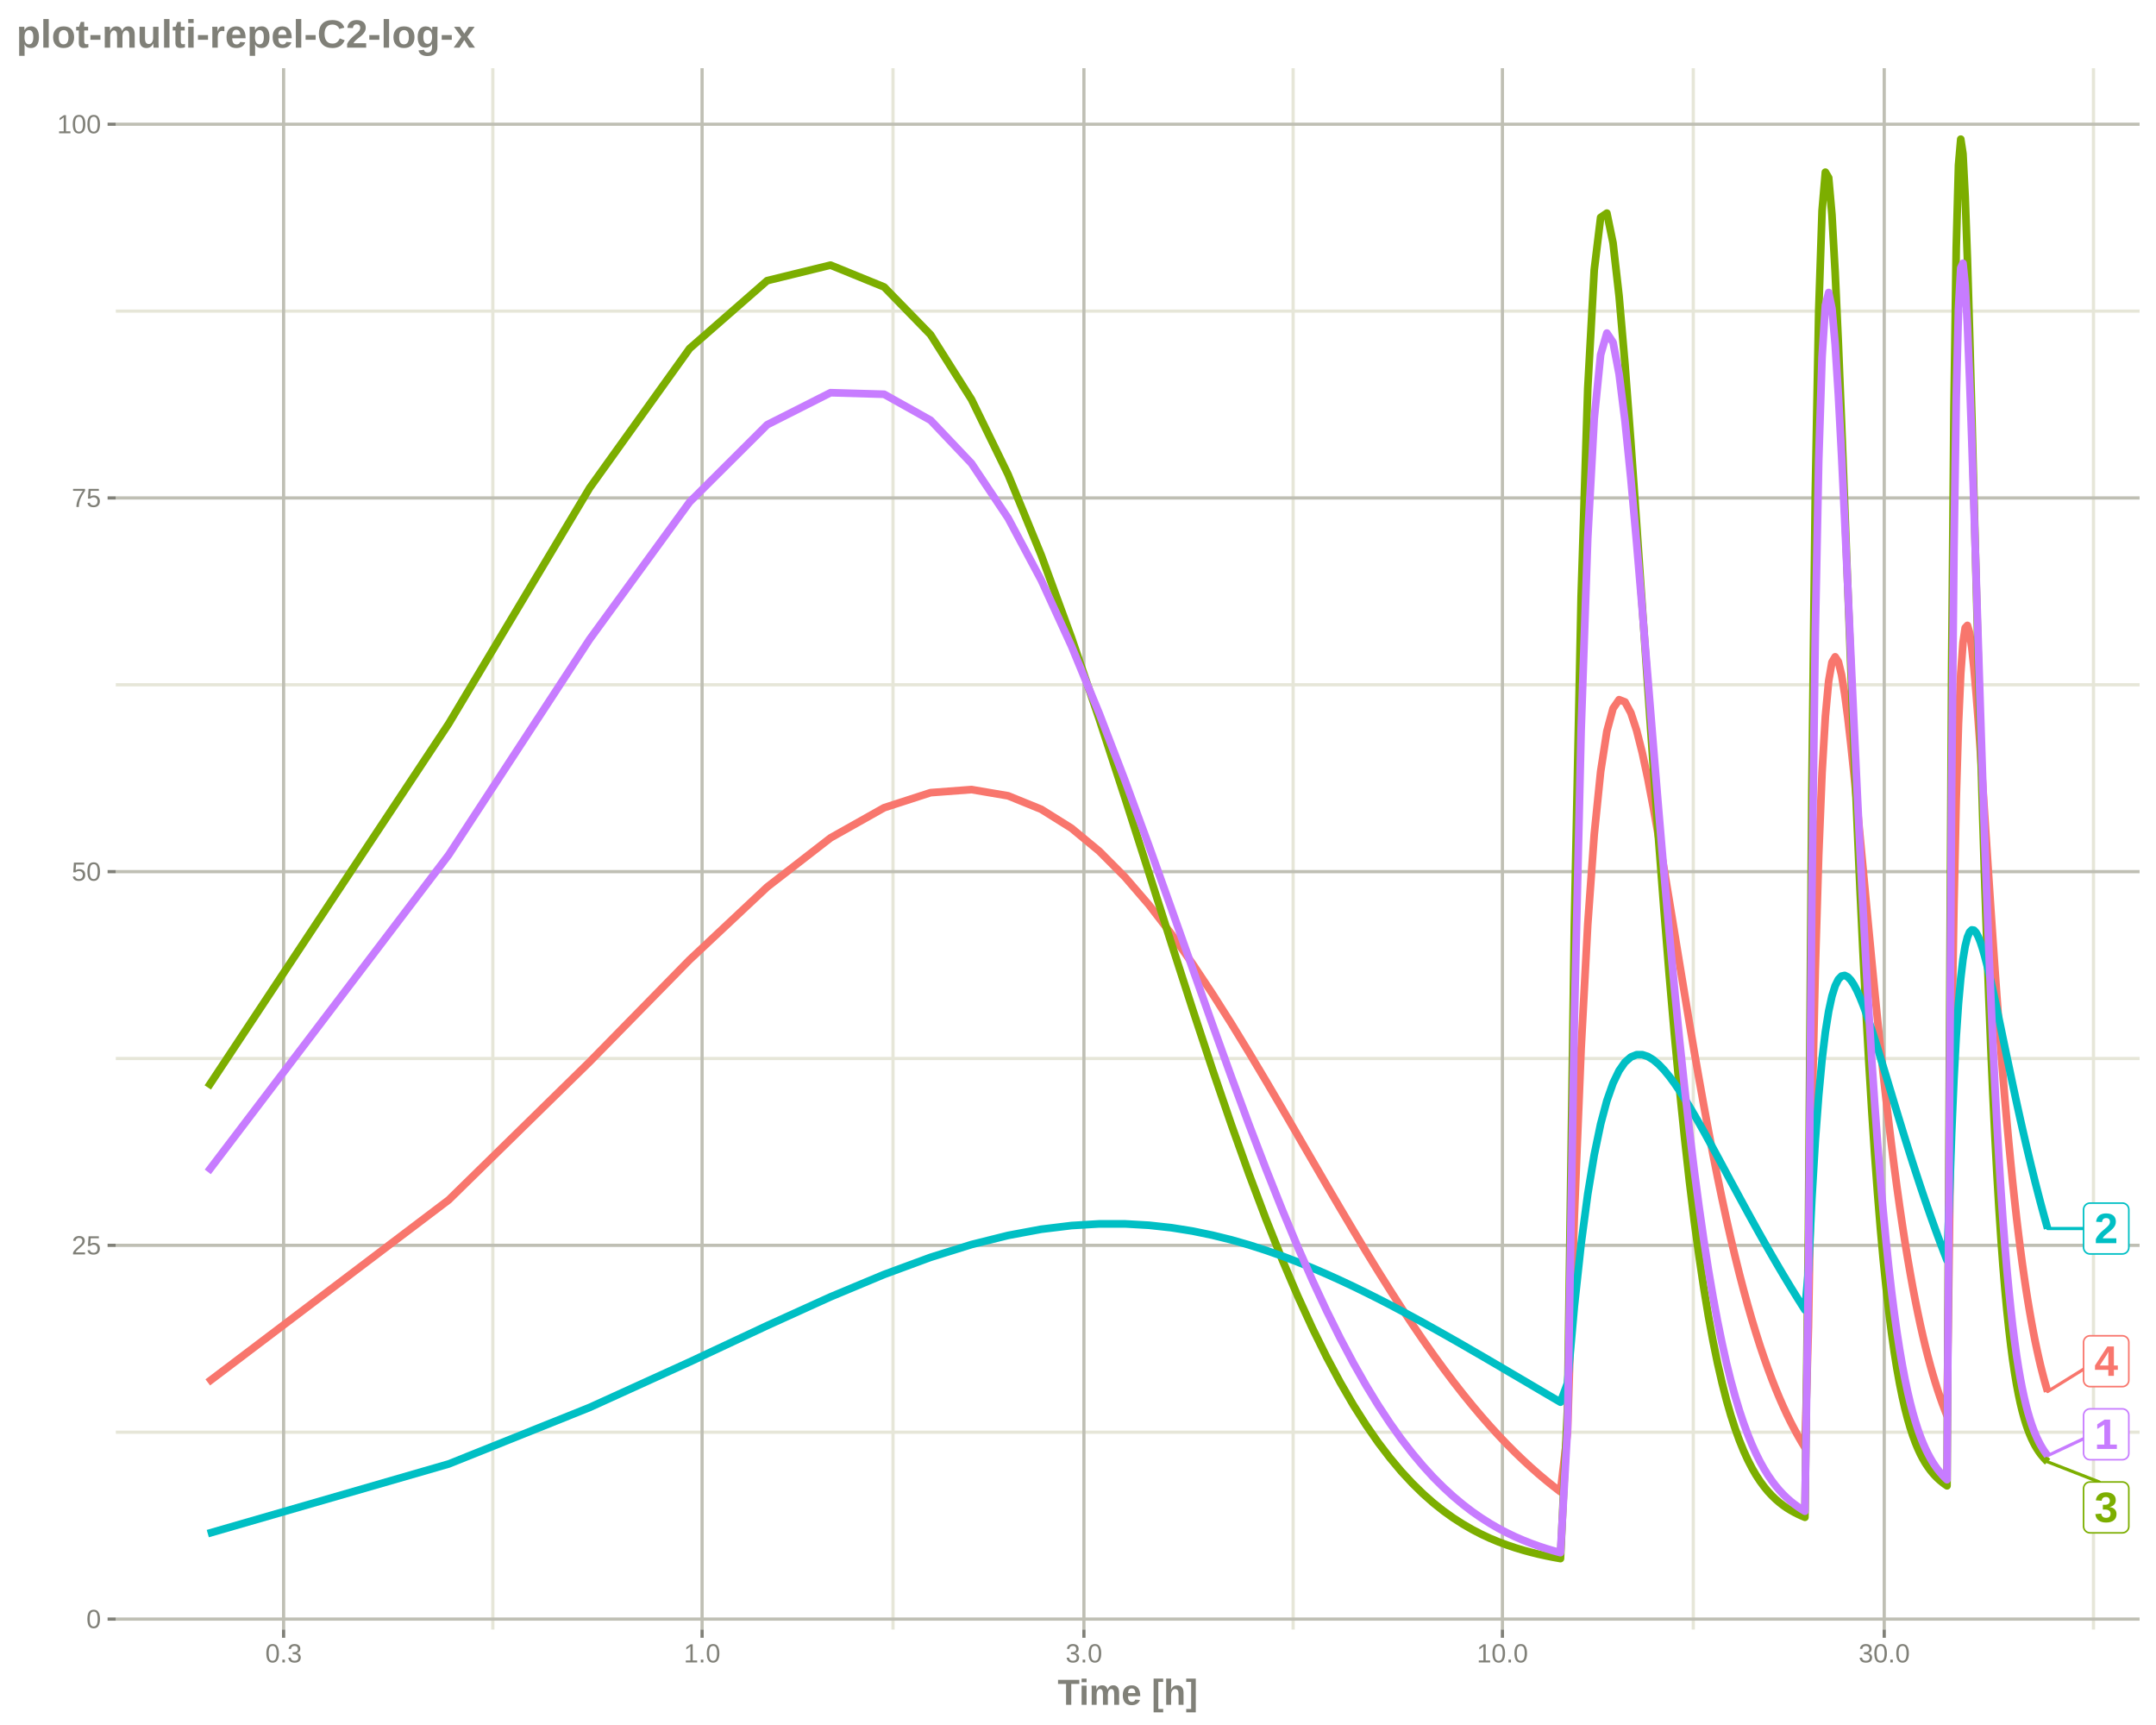
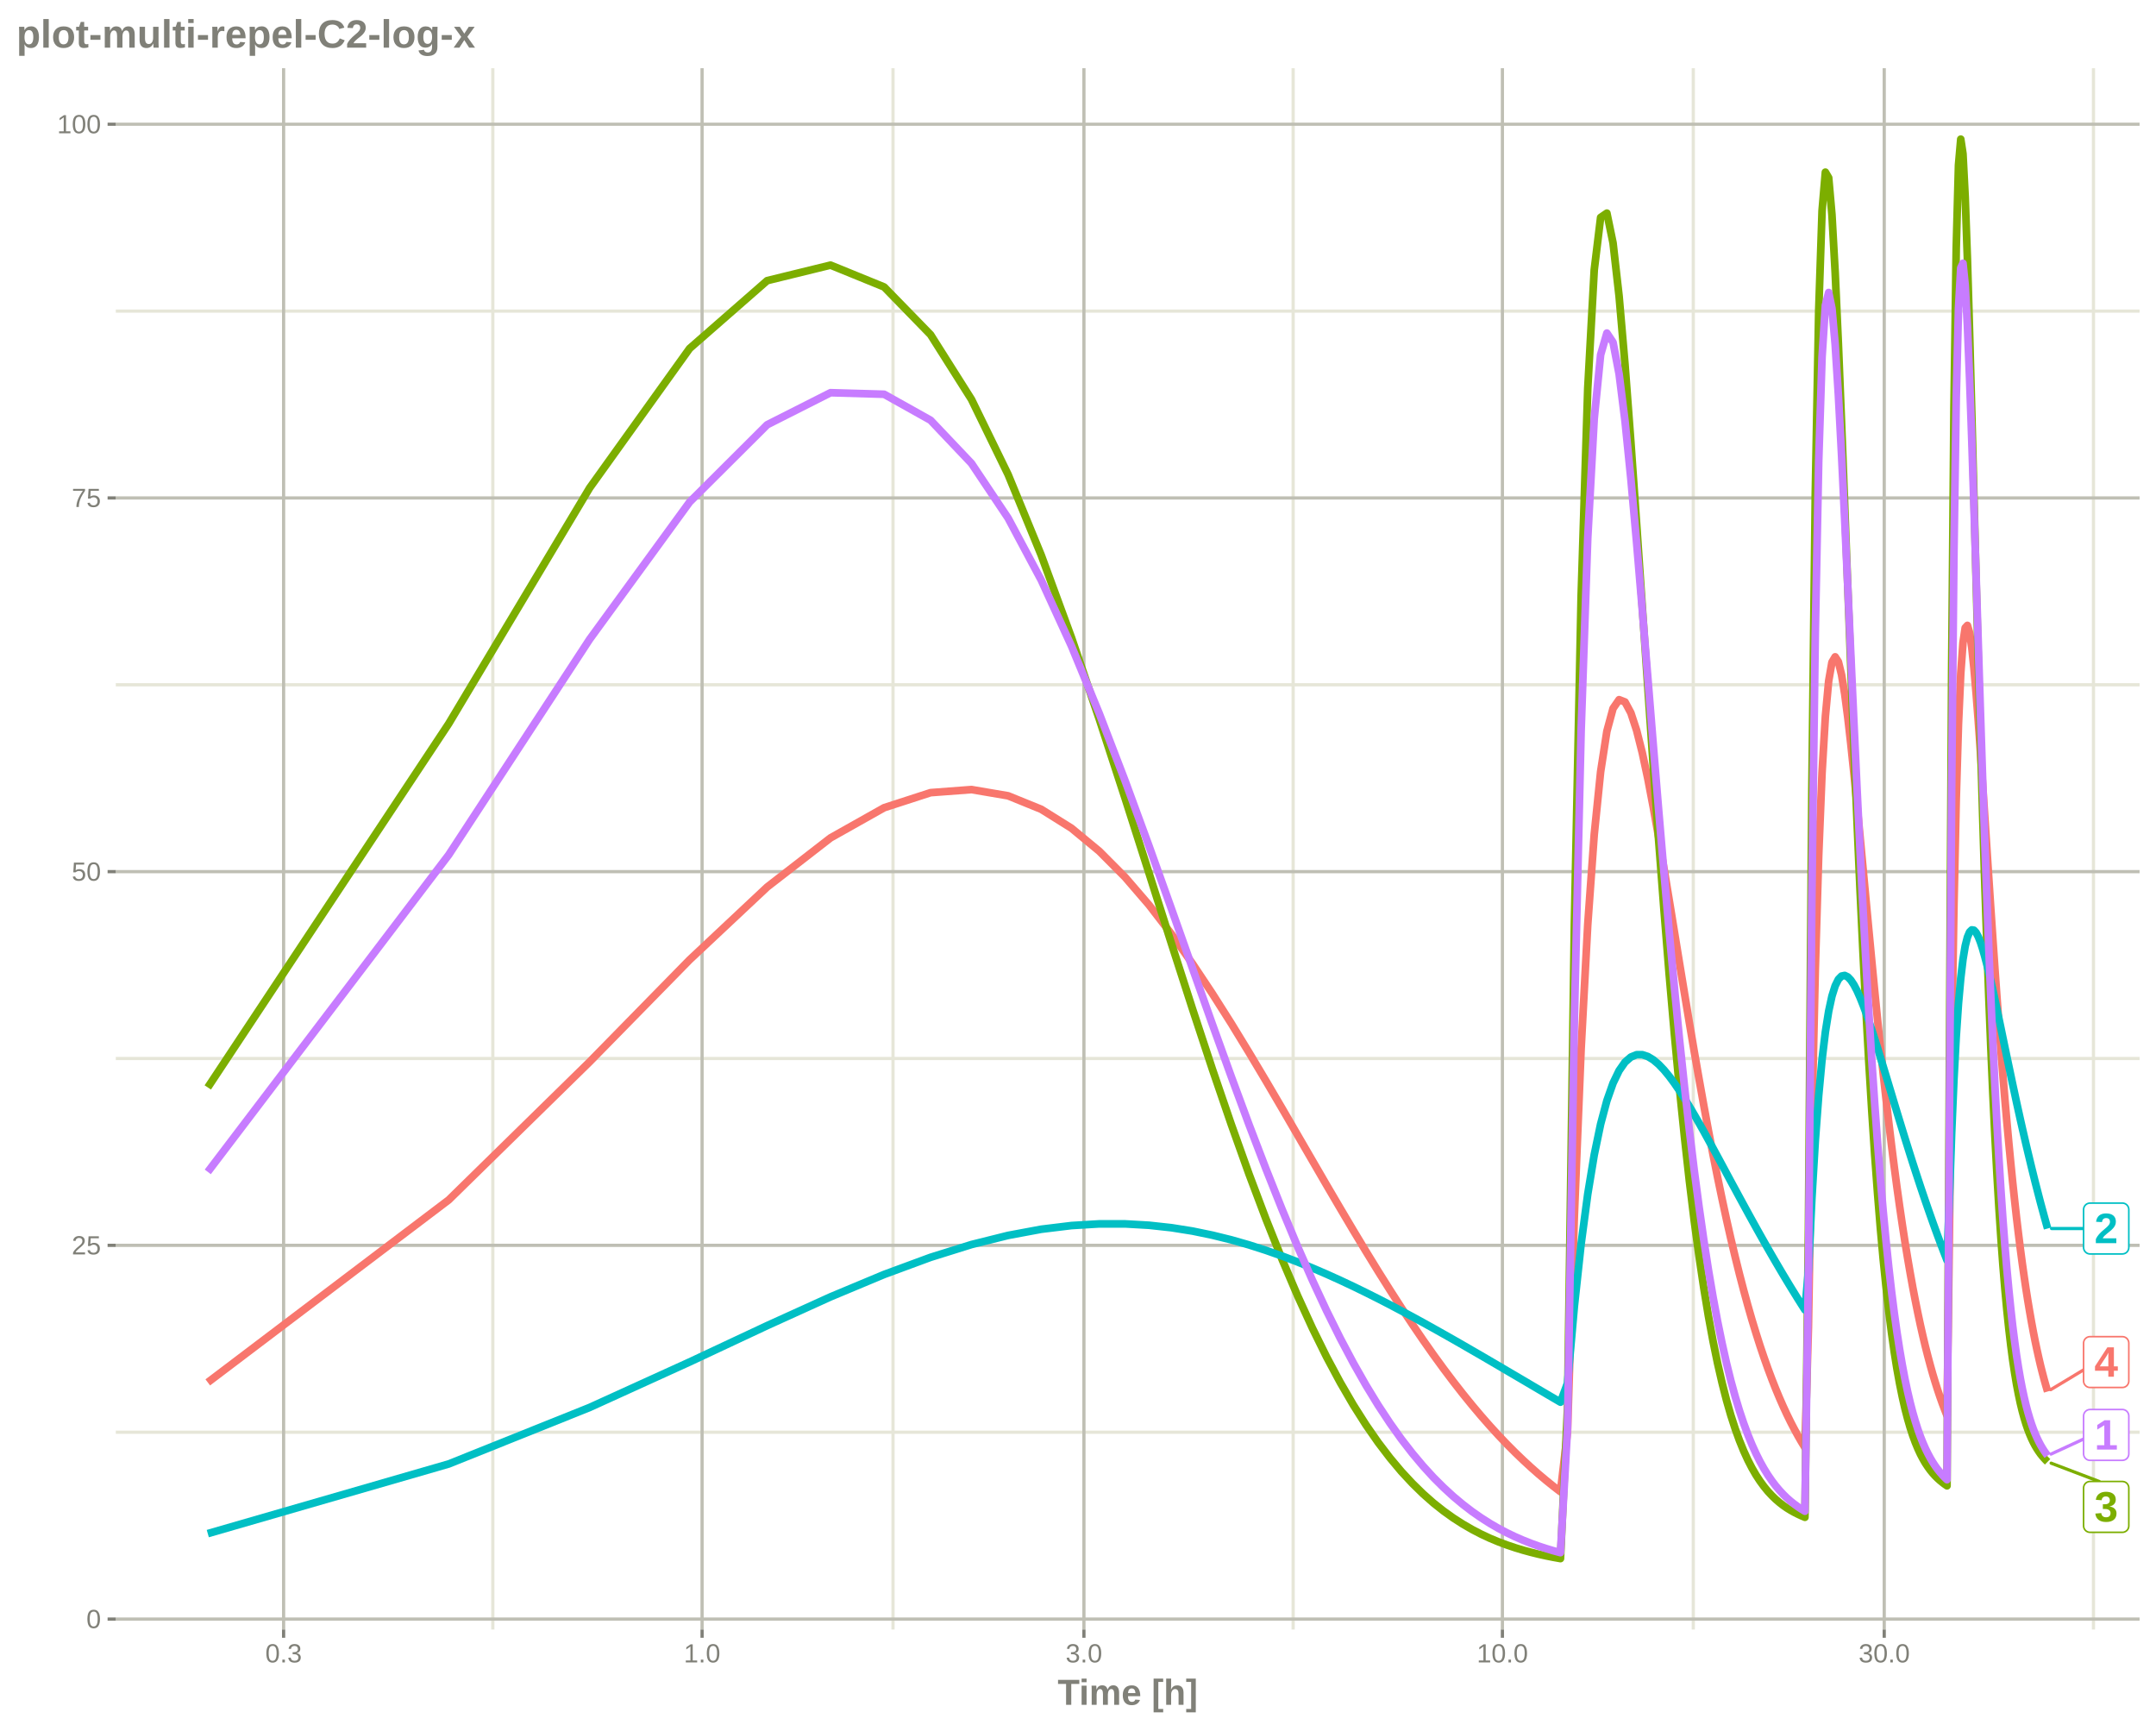
<svg xmlns="http://www.w3.org/2000/svg" viewBox="0 0 720.00 576.00">
  <defs>
    <style type="text/css">
    line, polyline, polygon, path, rect, circle {
      fill: none;
      stroke: #000000;
      stroke-linecap: round;
      stroke-linejoin: round;
      stroke-miterlimit: 10.00;
    }
  </style>
  </defs>
  <rect width="100%" height="100%" style="stroke: none; fill: #FFFFFF;" />
  <rect x="0.00" y="0.00" width="720.00" height="576.00" style="stroke-width: 1.07; stroke: #FFFFFF; fill: #FFFFFF;" />
  <defs>
    <clipPath id="cpMzguNjd8NzE0LjUyfDU0NC4xM3wyMi43Nw==">
      <rect x="38.67" y="22.77" width="675.85" height="521.36" />
    </clipPath>
  </defs>
  <rect x="38.67" y="22.77" width="675.85" height="521.36" style="stroke-width: 1.07; stroke: none; fill: #FFFFFF;" clip-path="url(#cpMzguNjd8NzE0LjUyfDU0NC4xM3wyMi43Nw==)" />
  <polyline points="38.67,478.23 714.52,478.23 " style="stroke-width: 1.07; stroke: #E6E6D8; stroke-linecap: butt;" clip-path="url(#cpMzguNjd8NzE0LjUyfDU0NC4xM3wyMi43Nw==)" />
  <polyline points="38.67,353.45 714.52,353.45 " style="stroke-width: 1.07; stroke: #E6E6D8; stroke-linecap: butt;" clip-path="url(#cpMzguNjd8NzE0LjUyfDU0NC4xM3wyMi43Nw==)" />
  <polyline points="38.67,228.66 714.52,228.66 " style="stroke-width: 1.07; stroke: #E6E6D8; stroke-linecap: butt;" clip-path="url(#cpMzguNjd8NzE0LjUyfDU0NC4xM3wyMi43Nw==)" />
  <polyline points="38.67,103.88 714.52,103.88 " style="stroke-width: 1.07; stroke: #E6E6D8; stroke-linecap: butt;" clip-path="url(#cpMzguNjd8NzE0LjUyfDU0NC4xM3wyMi43Nw==)" />
  <polyline points="164.58,544.13 164.58,22.77 " style="stroke-width: 1.07; stroke: #E6E6D8; stroke-linecap: butt;" clip-path="url(#cpMzguNjd8NzE0LjUyfDU0NC4xM3wyMi43Nw==)" />
  <polyline points="298.22,544.13 298.22,22.77 " style="stroke-width: 1.07; stroke: #E6E6D8; stroke-linecap: butt;" clip-path="url(#cpMzguNjd8NzE0LjUyfDU0NC4xM3wyMi43Nw==)" />
  <polyline points="431.85,544.13 431.85,22.77 " style="stroke-width: 1.07; stroke: #E6E6D8; stroke-linecap: butt;" clip-path="url(#cpMzguNjd8NzE0LjUyfDU0NC4xM3wyMi43Nw==)" />
  <polyline points="565.48,544.13 565.48,22.77 " style="stroke-width: 1.07; stroke: #E6E6D8; stroke-linecap: butt;" clip-path="url(#cpMzguNjd8NzE0LjUyfDU0NC4xM3wyMi43Nw==)" />
  <polyline points="699.12,544.13 699.12,22.77 " style="stroke-width: 1.07; stroke: #E6E6D8; stroke-linecap: butt;" clip-path="url(#cpMzguNjd8NzE0LjUyfDU0NC4xM3wyMi43Nw==)" />
  <polyline points="38.67,540.63 714.52,540.63 " style="stroke-width: 1.07; stroke: #BFBFB4; stroke-linecap: butt;" clip-path="url(#cpMzguNjd8NzE0LjUyfDU0NC4xM3wyMi43Nw==)" />
  <polyline points="38.67,415.84 714.52,415.84 " style="stroke-width: 1.07; stroke: #BFBFB4; stroke-linecap: butt;" clip-path="url(#cpMzguNjd8NzE0LjUyfDU0NC4xM3wyMi43Nw==)" />
  <polyline points="38.67,291.05 714.52,291.05 " style="stroke-width: 1.07; stroke: #BFBFB4; stroke-linecap: butt;" clip-path="url(#cpMzguNjd8NzE0LjUyfDU0NC4xM3wyMi43Nw==)" />
  <polyline points="38.67,166.27 714.52,166.27 " style="stroke-width: 1.07; stroke: #BFBFB4; stroke-linecap: butt;" clip-path="url(#cpMzguNjd8NzE0LjUyfDU0NC4xM3wyMi43Nw==)" />
  <polyline points="38.67,41.48 714.52,41.48 " style="stroke-width: 1.07; stroke: #BFBFB4; stroke-linecap: butt;" clip-path="url(#cpMzguNjd8NzE0LjUyfDU0NC4xM3wyMi43Nw==)" />
  <polyline points="94.71,544.13 94.71,22.77 " style="stroke-width: 1.07; stroke: #BFBFB4; stroke-linecap: butt;" clip-path="url(#cpMzguNjd8NzE0LjUyfDU0NC4xM3wyMi43Nw==)" />
  <polyline points="234.46,544.13 234.46,22.77 " style="stroke-width: 1.07; stroke: #BFBFB4; stroke-linecap: butt;" clip-path="url(#cpMzguNjd8NzE0LjUyfDU0NC4xM3wyMi43Nw==)" />
  <polyline points="361.98,544.13 361.98,22.77 " style="stroke-width: 1.07; stroke: #BFBFB4; stroke-linecap: butt;" clip-path="url(#cpMzguNjd8NzE0LjUyfDU0NC4xM3wyMi43Nw==)" />
  <polyline points="501.73,544.13 501.73,22.77 " style="stroke-width: 1.07; stroke: #BFBFB4; stroke-linecap: butt;" clip-path="url(#cpMzguNjd8NzE0LjUyfDU0NC4xM3wyMi43Nw==)" />
  <polyline points="629.24,544.13 629.24,22.77 " style="stroke-width: 1.07; stroke: #BFBFB4; stroke-linecap: butt;" clip-path="url(#cpMzguNjd8NzE0LjUyfDU0NC4xM3wyMi43Nw==)" />
  <polyline points="69.39,461.60 149.84,400.68 196.91,354.56 230.30,320.49 256.20,296.19 277.36,279.78 295.26,269.71 310.76,264.68 324.43,263.65 336.66,265.73 347.72,270.23 357.82,276.55 367.11,284.23 375.71,292.88 383.72,302.18 391.21,311.90 398.25,321.82 404.88,331.80 411.16,341.70 417.11,351.44 422.78,360.94 428.18,370.15 433.34,379.03 438.28,387.55 443.01,395.70 447.57,403.47 451.95,410.86 456.17,417.86 460.24,424.49 464.18,430.75 467.98,436.66 471.67,442.22 475.24,447.46 478.70,452.38 482.07,457.01 485.34,461.35 488.52,465.42 491.61,469.23 494.63,472.81 497.57,476.16 500.43,479.29 503.23,482.23 505.96,484.97 508.63,487.54 511.24,489.95 513.79,492.20 516.29,494.30 518.73,496.27 521.12,498.11 523.47,478.17 525.77,405.62 528.02,350.20 530.23,308.74 532.40,278.63 534.53,257.70 536.62,244.17 538.68,236.55 540.70,233.63 542.68,234.40 544.63,238.04 546.55,243.88 548.44,251.37 550.30,260.06 552.12,269.59 553.92,279.67 555.70,290.07 557.44,300.59 559.16,311.10 560.85,321.48 562.53,331.65 564.17,341.53 565.79,351.09 567.40,360.29 568.98,369.10 570.53,377.51 572.07,385.53 573.59,393.14 575.09,400.35 576.56,407.18 578.02,413.63 579.47,419.71 580.89,425.44 582.30,430.83 583.69,435.91 585.06,440.68 586.42,445.15 587.76,449.36 589.09,453.30 590.40,457.00 591.70,460.47 592.98,463.72 594.25,466.77 595.50,469.62 596.74,472.30 597.97,474.81 599.19,477.16 600.39,479.36 601.58,481.43 602.76,483.36 603.93,443.17 605.08,375.35 606.22,323.81 607.36,285.52 608.48,258.01 609.59,239.19 610.69,227.37 611.78,221.13 612.86,219.32 613.93,220.98 614.99,225.32 616.04,231.72 617.08,239.64 618.11,248.66 619.13,258.44 620.15,268.70 621.15,279.23 622.15,289.85 623.14,300.42 624.12,310.83 625.09,321.01 626.05,330.90 627.01,340.45 627.95,349.63 628.89,358.42 629.83,366.81 630.75,374.79 631.67,382.38 632.58,389.57 633.48,396.37 634.38,402.80 635.27,408.86 636.15,414.58 637.03,419.96 637.90,425.02 638.76,429.79 639.62,434.26 640.47,438.46 641.31,442.41 642.15,446.12 642.98,449.60 643.81,452.86 644.63,455.92 645.44,458.80 646.25,461.49 647.05,464.02 647.85,466.40 648.64,468.63 649.43,470.72 650.21,472.69 650.99,413.43 651.76,350.05 652.53,302.14 653.29,266.82 654.04,241.72 654.80,224.86 655.54,214.61 656.28,209.64 657.02,208.83 657.75,211.29 658.48,216.26 659.20,223.13 659.92,231.42 660.64,240.72 661.35,250.70 662.05,261.10 662.75,271.72 663.45,282.39 664.14,292.99 664.83,303.41 665.52,313.57 666.20,323.43 666.88,332.94 667.55,342.08 668.22,350.82 668.88,359.16 669.54,367.10 670.20,374.64 670.86,381.78 671.51,388.54 672.15,394.92 672.80,400.95 673.43,406.63 674.07,411.98 674.70,417.02 675.33,421.76 675.96,426.21 676.58,430.40 677.20,434.33 677.82,438.03 678.43,441.50 679.04,444.76 679.64,447.82 680.25,450.70 680.85,453.40 681.44,455.94 682.04,458.32 682.63,460.56 683.22,462.67 683.80,464.65 " style="stroke-width: 2.56; stroke: #F8766D; stroke-linecap: butt;" clip-path="url(#cpMzguNjd8NzE0LjUyfDU0NC4xM3wyMi43Nw==)" />
  <polyline points="69.39,363.11 149.84,241.66 196.91,162.93 230.30,116.36 256.20,93.71 277.36,88.53 295.26,95.83 310.76,111.75 324.43,133.37 336.66,158.46 347.72,185.38 357.82,212.89 367.11,240.14 375.71,266.50 383.72,291.57 391.21,315.10 398.25,336.94 404.88,357.03 411.16,375.38 417.11,392.04 422.78,407.08 428.18,420.59 433.34,432.69 438.28,443.49 443.01,453.09 447.57,461.60 451.95,469.14 456.17,475.79 460.24,481.65 464.18,486.81 467.98,491.35 471.67,495.32 475.24,498.81 478.70,501.87 482.07,504.54 485.34,506.88 488.52,508.92 491.61,510.71 494.63,512.28 497.57,513.65 500.43,514.84 503.23,515.89 505.96,516.81 508.63,517.62 511.24,518.33 513.79,518.96 516.29,519.51 518.73,520.00 521.12,520.43 523.47,470.32 525.77,308.60 528.02,199.28 530.23,129.75 532.40,90.12 534.53,72.61 536.62,71.17 538.68,81.14 540.70,98.91 542.68,121.75 544.63,147.59 546.55,174.89 548.44,202.55 550.30,229.75 552.12,255.95 553.92,280.77 555.70,304.00 557.44,325.51 559.16,345.27 560.85,363.30 562.53,379.64 564.17,394.39 565.79,407.64 567.40,419.50 568.98,430.07 570.53,439.48 572.07,447.83 573.59,455.23 575.09,461.76 576.56,467.53 578.02,472.61 579.47,477.08 580.89,481.01 582.30,484.47 583.69,487.51 585.06,490.17 586.42,492.52 587.76,494.57 589.09,496.38 590.40,497.98 591.70,499.38 592.98,500.62 594.25,501.71 595.50,502.68 596.74,503.54 597.97,504.30 599.19,504.98 600.39,505.59 601.58,506.14 602.76,506.64 603.93,410.35 605.08,263.16 606.22,164.92 607.36,103.78 608.48,70.40 609.59,57.49 610.69,59.37 611.78,71.66 612.86,91.00 613.93,114.82 614.99,141.23 616.04,168.78 617.08,196.46 618.11,223.52 619.13,249.47 620.15,273.98 621.15,296.86 622.15,318.00 623.14,337.39 624.12,355.06 625.09,371.06 626.05,385.49 627.01,398.45 627.95,410.04 628.89,420.38 629.83,429.58 630.75,437.74 631.67,444.98 632.58,451.38 633.48,457.03 634.38,462.01 635.27,466.40 636.15,470.28 637.03,473.68 637.90,476.69 638.76,479.33 639.62,481.66 640.47,483.71 641.31,485.53 642.15,487.13 642.98,488.55 643.81,489.81 644.63,490.93 645.44,491.92 646.25,492.82 647.05,493.62 647.85,494.34 648.64,494.99 649.43,495.59 650.21,496.13 650.99,357.63 651.76,224.01 652.53,136.10 653.29,82.74 654.04,55.15 654.80,46.47 655.54,51.37 656.28,65.76 657.02,86.49 657.75,111.17 658.48,138.03 659.20,165.76 659.92,193.39 660.64,220.27 661.35,245.94 662.05,270.10 662.75,292.60 663.45,313.36 664.14,332.37 664.83,349.66 665.52,365.31 666.20,379.41 666.88,392.07 667.55,403.39 668.22,413.48 668.88,422.46 669.54,430.44 670.20,437.50 670.86,443.75 671.51,449.28 672.15,454.16 672.80,458.46 673.43,462.26 674.07,465.61 674.70,468.57 675.33,471.17 675.96,473.48 676.58,475.51 677.20,477.32 677.82,478.92 678.43,480.34 679.04,481.61 679.64,482.74 680.25,483.76 680.85,484.67 681.44,485.50 682.04,486.24 682.63,486.92 683.22,487.55 683.80,488.12 " style="stroke-width: 2.56; stroke: #7CAE00; stroke-linecap: butt;" clip-path="url(#cpMzguNjd8NzE0LjUyfDU0NC4xM3wyMi43Nw==)" />
  <polyline points="69.39,512.09 149.84,488.84 196.91,469.97 230.30,454.78 256.20,442.64 277.36,433.04 295.26,425.56 310.76,419.84 324.43,415.57 336.66,412.52 347.72,410.46 357.82,409.23 367.11,408.67 375.71,408.67 383.72,409.13 391.21,409.95 398.25,411.07 404.88,412.44 411.16,413.99 417.11,415.69 422.78,417.51 428.18,419.41 433.34,421.38 438.28,423.40 443.01,425.44 447.57,427.50 451.95,429.56 456.17,431.62 460.24,433.66 464.18,435.69 467.98,437.70 471.67,439.68 475.24,441.63 478.70,443.56 482.07,445.45 485.34,447.30 488.52,449.12 491.61,450.91 494.63,452.65 497.57,454.37 500.43,456.04 503.23,457.69 505.96,459.29 508.63,460.86 511.24,462.40 513.79,463.90 516.29,465.37 518.73,466.80 521.12,468.20 523.47,461.89 525.77,436.11 528.02,415.33 530.23,398.73 532.40,385.60 534.53,375.36 536.62,367.53 538.68,361.68 540.70,357.49 542.68,354.66 544.63,352.96 546.55,352.18 548.44,352.17 550.30,352.78 552.12,353.89 553.92,355.41 555.70,357.27 557.44,359.38 559.16,361.70 560.85,364.17 562.53,366.77 564.17,369.46 565.79,372.20 567.40,374.99 568.98,377.80 570.53,380.62 572.07,383.43 573.59,386.23 575.09,389.01 576.56,391.75 578.02,394.47 579.47,397.14 580.89,399.77 582.30,402.36 583.69,404.91 585.06,407.40 586.42,409.85 587.76,412.25 589.09,414.61 590.40,416.91 591.70,419.17 592.98,421.37 594.25,423.53 595.50,425.65 596.74,427.71 597.97,429.74 599.19,431.71 600.39,433.65 601.58,435.54 602.76,437.39 603.93,424.21 605.08,400.20 606.22,380.96 607.36,365.71 608.48,353.76 609.59,344.56 610.69,337.65 611.78,332.63 612.86,329.18 613.93,327.02 614.99,325.93 616.04,325.71 617.08,326.21 618.11,327.30 619.13,328.85 620.15,330.79 621.15,333.03 622.15,335.52 623.14,338.18 624.12,341.00 625.09,343.91 626.05,346.90 627.01,349.95 627.95,353.02 628.89,356.11 629.83,359.19 630.75,362.26 631.67,365.31 632.58,368.34 633.48,371.32 634.38,374.27 635.27,377.17 636.15,380.03 637.03,382.83 637.90,385.59 638.76,388.30 639.62,390.95 640.47,393.55 641.31,396.10 642.15,398.60 642.98,401.04 643.81,403.44 644.63,405.78 645.44,408.07 646.25,410.32 647.05,412.51 647.85,414.66 648.64,416.76 649.43,418.81 650.21,420.82 650.99,400.86 651.76,378.29 652.53,360.29 653.29,346.07 654.04,335.02 654.80,326.59 655.54,320.34 656.28,315.89 657.02,312.94 657.75,311.21 658.48,310.50 659.20,310.61 659.92,311.41 660.64,312.76 661.35,314.55 662.05,316.70 662.75,319.14 663.45,321.80 664.14,324.64 664.83,327.60 665.52,330.66 666.20,333.79 666.88,336.96 667.55,340.16 668.22,343.36 668.88,346.56 669.54,349.74 670.20,352.89 670.86,356.01 671.51,359.09 672.15,362.14 672.80,365.13 673.43,368.08 674.07,370.97 674.70,373.82 675.33,376.61 675.96,379.35 676.58,382.03 677.20,384.66 677.82,387.24 678.43,389.77 679.04,392.24 679.64,394.66 680.25,397.03 680.85,399.35 681.44,401.62 682.04,403.84 682.63,406.01 683.22,408.14 683.80,410.22 " style="stroke-width: 2.56; stroke: #00BFC4; stroke-linecap: butt;" clip-path="url(#cpMzguNjd8NzE0LjUyfDU0NC4xM3wyMi43Nw==)" />
  <polyline points="69.39,391.31 149.84,285.46 196.91,213.47 230.30,167.64 256.20,141.83 277.36,131.13 295.26,131.65 310.76,140.32 324.43,154.73 336.66,173.01 347.72,193.71 357.82,215.74 367.11,238.27 375.71,260.67 383.72,282.51 391.21,303.48 398.25,323.36 404.88,342.03 411.16,359.43 417.11,375.52 422.78,390.33 428.18,403.90 433.34,416.26 438.28,427.49 443.01,437.66 447.57,446.85 451.95,455.12 456.17,462.55 460.24,469.22 464.18,475.19 467.98,480.53 471.67,485.29 475.24,489.54 478.70,493.33 482.07,496.69 485.34,499.69 488.52,502.35 491.61,504.72 494.63,506.82 497.57,508.69 500.43,510.35 503.23,511.82 505.96,513.13 508.63,514.29 511.24,515.33 513.79,516.25 516.29,517.07 518.73,517.80 521.12,518.45 523.47,477.03 525.77,340.12 528.02,244.02 530.23,179.65 532.40,139.74 534.53,118.47 536.62,111.22 538.68,114.32 540.70,124.88 542.68,140.66 544.63,159.89 546.55,181.22 548.44,203.63 550.30,226.35 552.12,248.82 553.92,270.62 555.70,291.48 557.44,311.20 559.16,329.69 560.85,346.89 562.53,362.79 564.17,377.40 565.79,390.77 567.40,402.95 568.98,414.01 570.53,424.03 572.07,433.08 573.59,441.23 575.09,448.56 576.56,455.14 578.02,461.04 579.47,466.32 580.89,471.04 582.30,475.25 583.69,479.02 585.06,482.37 586.42,485.37 587.76,488.04 589.09,490.42 590.40,492.54 591.70,494.43 592.98,496.12 594.25,497.63 595.50,498.98 596.74,500.19 597.97,501.27 599.19,502.24 600.39,503.12 601.58,503.90 602.76,504.61 603.93,424.49 605.08,298.82 606.22,211.50 607.36,153.94 608.48,119.25 609.59,101.95 610.69,97.67 611.78,102.96 612.86,115.09 613.93,131.94 614.99,151.88 616.04,173.64 617.08,196.26 618.11,219.04 619.13,241.44 620.15,263.09 621.15,283.75 622.15,303.24 623.14,321.48 624.12,338.42 625.09,354.06 626.05,368.42 627.01,381.55 627.95,393.52 628.89,404.38 629.83,414.21 630.75,423.10 631.67,431.10 632.58,438.30 633.48,444.77 634.38,450.57 635.27,455.76 636.15,460.42 637.03,464.58 637.90,468.30 638.76,471.62 639.62,474.59 640.47,477.25 641.31,479.62 642.15,481.74 642.98,483.64 643.81,485.34 644.63,486.87 645.44,488.24 646.25,489.48 647.05,490.59 647.85,491.59 648.64,492.50 649.43,493.33 650.21,494.08 650.99,378.29 651.76,263.17 652.53,184.08 653.29,132.88 654.04,103.07 654.80,89.45 655.54,87.91 656.28,95.19 657.02,108.73 657.75,126.55 658.48,147.10 659.20,169.21 659.92,191.98 660.64,214.76 661.35,237.06 662.05,258.53 662.75,278.97 663.45,298.20 664.14,316.17 664.83,332.84 665.52,348.20 666.20,362.30 666.88,375.19 667.55,386.92 668.22,397.57 668.88,407.21 669.54,415.91 670.20,423.76 670.86,430.82 671.51,437.16 672.15,442.86 672.80,447.96 673.43,452.53 674.07,456.62 674.70,460.29 675.33,463.57 675.96,466.50 676.58,469.13 677.20,471.49 677.82,473.60 678.43,475.49 679.04,477.19 679.64,478.73 680.25,480.11 680.85,481.35 681.44,482.48 682.04,483.51 682.63,484.44 683.22,485.29 683.80,486.07 " style="stroke-width: 2.56; stroke: #C77CFF; stroke-linecap: butt;" clip-path="url(#cpMzguNjd8NzE0LjUyfDU0NC4xM3wyMi43Nw==)" />
-   <line x1="695.81" y1="480.41" x2="683.80" y2="486.07" style="stroke-width: 1.07; stroke: #C77CFF;" clip-path="url(#cpMzguNjd8NzE0LjUyfDU0NC4xM3wyMi43Nw==)" />
-   <polygon points="697.97,487.42 708.76,487.42 708.67,487.42 709.02,487.40 709.36,487.33 709.69,487.21 709.99,487.04 710.26,486.82 710.49,486.56 710.67,486.26 710.81,485.94 710.89,485.60 710.92,485.26 710.92,485.26 710.92,472.60 710.92,472.60 710.89,472.25 710.81,471.91 710.67,471.59 710.49,471.30 710.26,471.04 709.99,470.82 709.69,470.65 709.36,470.52 709.02,470.45 708.76,470.44 697.97,470.44 698.23,470.45 697.89,470.44 697.54,470.48 697.21,470.58 696.89,470.73 696.61,470.92 696.36,471.16 696.15,471.44 695.99,471.75 695.88,472.08 695.82,472.42 695.81,472.60 695.81,485.26 695.82,485.08 695.82,485.43 695.88,485.77 695.99,486.10 696.15,486.41 696.36,486.69 696.61,486.93 696.89,487.13 697.21,487.28 697.54,487.37 697.89,487.42 " style="stroke-width: 0.53; stroke: #C77CFF; fill: #FFFFFF;" clip-path="url(#cpMzguNjd8NzE0LjUyfDU0NC4xM3wyMi43Nw==)" />
+   <line x1="695.81" y1="480.52" x2="684.93" y2="485.54" style="stroke-width: 1.07; stroke: #C77CFF;" clip-path="url(#cpMzguNjd8NzE0LjUyfDU0NC4xM3wyMi43Nw==)" />
+   <line x1="695.81" y1="410.22" x2="685.12" y2="410.22" style="stroke-width: 1.07; stroke: #00BFC4;" clip-path="url(#cpMzguNjd8NzE0LjUyfDU0NC4xM3wyMi43Nw==)" />
+   <line x1="701.03" y1="494.68" x2="684.98" y2="488.57" style="stroke-width: 1.07; stroke: #7CAE00;" clip-path="url(#cpMzguNjd8NzE0LjUyfDU0NC4xM3wyMi43Nw==)" />
+   <line x1="695.81" y1="457.42" x2="684.84" y2="464.03" style="stroke-width: 1.07; stroke: #F8766D;" clip-path="url(#cpMzguNjd8NzE0LjUyfDU0NC4xM3wyMi43Nw==)" />
+   <polygon points="697.97,487.63 708.76,487.63 708.67,487.63 709.02,487.61 709.36,487.54 709.69,487.42 709.99,487.25 710.26,487.03 710.49,486.77 710.67,486.47 710.81,486.15 710.89,485.82 710.92,485.47 710.92,485.47 710.92,472.81 710.92,472.81 710.89,472.46 710.81,472.12 710.67,471.81 710.49,471.51 710.26,471.25 709.99,471.03 709.69,470.86 709.36,470.73 709.02,470.66 708.76,470.65 697.97,470.65 698.23,470.66 697.89,470.65 697.54,470.69 697.21,470.79 696.89,470.94 696.61,471.14 696.36,471.38 696.15,471.65 695.99,471.96 695.88,472.29 695.82,472.64 695.81,472.81 695.81,485.47 695.82,485.30 695.82,485.64 695.88,485.99 695.99,486.32 696.15,486.62 696.36,486.90 696.61,487.14 696.89,487.34 697.21,487.49 697.54,487.59 697.89,487.63 " style="stroke-width: 0.53; stroke: #C77CFF; fill: #FFFFFF;" clip-path="url(#cpMzguNjd8NzE0LjUyfDU0NC4xM3wyMi43Nw==)" />
  <g clip-path="url(#cpMzguNjd8NzE0LjUyfDU0NC4xM3wyMi43Nw==)">
-     <text x="699.41" y="483.82" style="font-size: 14.23px; font-weight: bold; fill: #C77CFF; font-family: Liberation Sans;" textLength="7.91px" lengthAdjust="spacingAndGlyphs">1</text>
+     <text x="699.41" y="484.03" style="font-size: 14.23px; font-weight: bold; fill: #C77CFF; font-family: Liberation Sans;" textLength="7.91px" lengthAdjust="spacingAndGlyphs">1</text>
  </g>
-   <line x1="695.81" y1="410.22" x2="683.80" y2="410.22" style="stroke-width: 1.07; stroke: #00BFC4;" clip-path="url(#cpMzguNjd8NzE0LjUyfDU0NC4xM3wyMi43Nw==)" />
  <polygon points="697.97,418.71 708.76,418.71 708.67,418.71 709.02,418.69 709.36,418.62 709.69,418.50 709.99,418.33 710.26,418.11 710.49,417.85 710.67,417.55 710.81,417.23 710.89,416.90 710.92,416.55 710.92,416.55 710.92,403.89 710.92,403.89 710.89,403.54 710.81,403.20 710.67,402.88 710.49,402.59 710.26,402.33 709.99,402.11 709.69,401.94 709.36,401.81 709.02,401.74 708.76,401.73 697.97,401.73 698.23,401.74 697.89,401.73 697.54,401.77 697.21,401.87 696.89,402.02 696.61,402.21 696.36,402.46 696.15,402.73 695.99,403.04 695.88,403.37 695.82,403.71 695.81,403.89 695.81,416.55 695.82,416.38 695.82,416.72 695.88,417.07 695.99,417.40 696.15,417.70 696.36,417.98 696.61,418.22 696.89,418.42 697.21,418.57 697.54,418.67 697.89,418.71 " style="stroke-width: 0.53; stroke: #00BFC4; fill: #FFFFFF;" clip-path="url(#cpMzguNjd8NzE0LjUyfDU0NC4xM3wyMi43Nw==)" />
  <g clip-path="url(#cpMzguNjd8NzE0LjUyfDU0NC4xM3wyMi43Nw==)">
    <text x="699.41" y="415.11" style="font-size: 14.23px; font-weight: bold; fill: #00BFC4; font-family: Liberation Sans;" textLength="7.91px" lengthAdjust="spacingAndGlyphs">2</text>
  </g>
-   <line x1="701.05" y1="494.85" x2="683.80" y2="488.12" style="stroke-width: 1.07; stroke: #7CAE00;" clip-path="url(#cpMzguNjd8NzE0LjUyfDU0NC4xM3wyMi43Nw==)" />
-   <polygon points="697.97,511.84 708.76,511.84 708.67,511.83 709.02,511.82 709.36,511.75 709.69,511.63 709.99,511.45 710.26,511.23 710.49,510.97 710.67,510.68 710.81,510.36 710.89,510.02 710.92,509.68 710.92,509.68 710.92,497.01 710.92,497.01 710.89,496.67 710.81,496.33 710.67,496.01 710.49,495.72 710.26,495.46 709.99,495.24 709.69,495.06 709.36,494.94 709.02,494.87 708.76,494.85 697.97,494.85 698.23,494.87 697.89,494.86 697.54,494.90 697.21,494.99 696.89,495.14 696.61,495.34 696.36,495.58 696.15,495.86 695.99,496.17 695.88,496.50 695.82,496.84 695.81,497.01 695.81,509.68 695.82,509.50 695.82,509.85 695.88,510.19 695.99,510.52 696.15,510.83 696.36,511.11 696.61,511.35 696.89,511.55 697.21,511.70 697.54,511.79 697.89,511.83 " style="stroke-width: 0.53; stroke: #7CAE00; fill: #FFFFFF;" clip-path="url(#cpMzguNjd8NzE0LjUyfDU0NC4xM3wyMi43Nw==)" />
+   <polygon points="697.97,511.66 708.76,511.66 708.67,511.66 709.02,511.65 709.36,511.58 709.69,511.45 709.99,511.28 710.26,511.06 710.49,510.80 710.67,510.51 710.81,510.19 710.89,509.85 710.92,509.50 710.92,509.50 710.92,496.84 710.92,496.84 710.89,496.49 710.81,496.16 710.67,495.84 710.49,495.54 710.26,495.28 709.99,495.06 709.69,494.89 709.36,494.77 709.02,494.70 708.76,494.68 697.97,494.68 698.23,494.70 697.89,494.68 697.54,494.72 697.21,494.82 696.89,494.97 696.61,495.17 696.36,495.41 696.15,495.69 695.99,495.99 695.88,496.32 695.82,496.67 695.81,496.84 695.81,509.50 695.82,509.33 695.82,509.68 695.88,510.02 695.99,510.35 696.15,510.66 696.36,510.93 696.61,511.18 696.89,511.37 697.21,511.52 697.54,511.62 697.89,511.66 " style="stroke-width: 0.53; stroke: #7CAE00; fill: #FFFFFF;" clip-path="url(#cpMzguNjd8NzE0LjUyfDU0NC4xM3wyMi43Nw==)" />
  <g clip-path="url(#cpMzguNjd8NzE0LjUyfDU0NC4xM3wyMi43Nw==)">
-     <text x="699.41" y="508.24" style="font-size: 14.23px; font-weight: bold; fill: #7CAE00; font-family: Liberation Sans;" textLength="7.91px" lengthAdjust="spacingAndGlyphs">3</text>
+     <text x="699.41" y="508.06" style="font-size: 14.23px; font-weight: bold; fill: #7CAE00; font-family: Liberation Sans;" textLength="7.91px" lengthAdjust="spacingAndGlyphs">3</text>
  </g>
-   <line x1="695.81" y1="457.19" x2="683.80" y2="464.65" style="stroke-width: 1.07; stroke: #F8766D;" clip-path="url(#cpMzguNjd8NzE0LjUyfDU0NC4xM3wyMi43Nw==)" />
-   <polygon points="697.97,463.01 708.76,463.01 708.67,463.01 709.02,463.00 709.36,462.93 709.69,462.80 709.99,462.63 710.26,462.41 710.49,462.15 710.67,461.86 710.81,461.54 710.89,461.20 710.92,460.85 710.92,460.85 710.92,448.19 710.92,448.19 710.89,447.85 710.81,447.51 710.67,447.19 710.49,446.89 710.26,446.63 709.99,446.41 709.69,446.24 709.36,446.12 709.02,446.05 708.76,446.03 697.97,446.03 698.23,446.05 697.89,446.03 697.54,446.08 697.21,446.17 696.89,446.32 696.61,446.52 696.36,446.76 696.15,447.04 695.99,447.34 695.88,447.67 695.82,448.02 695.81,448.19 695.81,460.85 695.82,460.68 695.82,461.03 695.88,461.37 695.99,461.70 696.15,462.01 696.36,462.29 696.61,462.53 696.89,462.72 697.21,462.87 697.54,462.97 697.89,463.01 " style="stroke-width: 0.53; stroke: #F8766D; fill: #FFFFFF;" clip-path="url(#cpMzguNjd8NzE0LjUyfDU0NC4xM3wyMi43Nw==)" />
+   <polygon points="697.97,463.30 708.76,463.30 708.67,463.30 709.02,463.28 709.36,463.22 709.69,463.09 709.99,462.92 710.26,462.70 710.49,462.44 710.67,462.14 710.81,461.82 710.89,461.49 710.92,461.14 710.92,461.14 710.92,448.48 710.92,448.48 710.89,448.13 710.81,447.80 710.67,447.48 710.49,447.18 710.26,446.92 709.99,446.70 709.69,446.53 709.36,446.40 709.02,446.34 708.76,446.32 697.97,446.32 698.23,446.34 697.89,446.32 697.54,446.36 697.21,446.46 696.89,446.61 696.61,446.81 696.36,447.05 696.15,447.32 695.99,447.63 695.88,447.96 695.82,448.31 695.81,448.48 695.81,461.14 695.82,460.97 695.82,461.31 695.88,461.66 695.99,461.99 696.15,462.29 696.36,462.57 696.61,462.81 696.89,463.01 697.21,463.16 697.54,463.26 697.89,463.30 " style="stroke-width: 0.53; stroke: #F8766D; fill: #FFFFFF;" clip-path="url(#cpMzguNjd8NzE0LjUyfDU0NC4xM3wyMi43Nw==)" />
  <g clip-path="url(#cpMzguNjd8NzE0LjUyfDU0NC4xM3wyMi43Nw==)">
-     <text x="699.41" y="459.41" style="font-size: 14.23px; font-weight: bold; fill: #F8766D; font-family: Liberation Sans;" textLength="7.91px" lengthAdjust="spacingAndGlyphs">4</text>
+     <text x="699.41" y="459.70" style="font-size: 14.23px; font-weight: bold; fill: #F8766D; font-family: Liberation Sans;" textLength="7.91px" lengthAdjust="spacingAndGlyphs">4</text>
  </g>
  <defs>
    <clipPath id="cpMC4wMHw3MjAuMDB8NTc2LjAwfDAuMDA=">
      <rect x="0.00" y="0.00" width="720.00" height="576.00" />
    </clipPath>
  </defs>
  <g clip-path="url(#cpMC4wMHw3MjAuMDB8NTc2LjAwfDAuMDA=)">
    <text x="28.84" y="543.65" style="font-size: 8.80px; fill: #808078; font-family: Liberation Sans;" textLength="4.89px" lengthAdjust="spacingAndGlyphs">0</text>
  </g>
  <g clip-path="url(#cpMC4wMHw3MjAuMDB8NTc2LjAwfDAuMDA=)">
    <text x="23.95" y="418.86" style="font-size: 8.80px; fill: #808078; font-family: Liberation Sans;" textLength="9.78px" lengthAdjust="spacingAndGlyphs">25</text>
  </g>
  <g clip-path="url(#cpMC4wMHw3MjAuMDB8NTc2LjAwfDAuMDA=)">
    <text x="23.95" y="294.08" style="font-size: 8.80px; fill: #808078; font-family: Liberation Sans;" textLength="9.78px" lengthAdjust="spacingAndGlyphs">50</text>
  </g>
  <g clip-path="url(#cpMC4wMHw3MjAuMDB8NTc2LjAwfDAuMDA=)">
    <text x="23.95" y="169.29" style="font-size: 8.80px; fill: #808078; font-family: Liberation Sans;" textLength="9.78px" lengthAdjust="spacingAndGlyphs">75</text>
  </g>
  <g clip-path="url(#cpMC4wMHw3MjAuMDB8NTc2LjAwfDAuMDA=)">
    <text x="19.06" y="44.51" style="font-size: 8.80px; fill: #808078; font-family: Liberation Sans;" textLength="14.67px" lengthAdjust="spacingAndGlyphs">100</text>
  </g>
  <polyline points="35.93,540.63 38.67,540.63 " style="stroke-width: 1.07; stroke: #808078; stroke-linecap: butt;" clip-path="url(#cpMC4wMHw3MjAuMDB8NTc2LjAwfDAuMDA=)" />
  <polyline points="35.93,415.84 38.67,415.84 " style="stroke-width: 1.07; stroke: #808078; stroke-linecap: butt;" clip-path="url(#cpMC4wMHw3MjAuMDB8NTc2LjAwfDAuMDA=)" />
  <polyline points="35.93,291.05 38.67,291.05 " style="stroke-width: 1.07; stroke: #808078; stroke-linecap: butt;" clip-path="url(#cpMC4wMHw3MjAuMDB8NTc2LjAwfDAuMDA=)" />
  <polyline points="35.93,166.27 38.67,166.27 " style="stroke-width: 1.07; stroke: #808078; stroke-linecap: butt;" clip-path="url(#cpMC4wMHw3MjAuMDB8NTc2LjAwfDAuMDA=)" />
  <polyline points="35.93,41.48 38.67,41.48 " style="stroke-width: 1.07; stroke: #808078; stroke-linecap: butt;" clip-path="url(#cpMC4wMHw3MjAuMDB8NTc2LjAwfDAuMDA=)" />
  <polyline points="94.71,546.87 94.71,544.13 " style="stroke-width: 1.07; stroke: #808078; stroke-linecap: butt;" clip-path="url(#cpMC4wMHw3MjAuMDB8NTc2LjAwfDAuMDA=)" />
  <polyline points="234.46,546.87 234.46,544.13 " style="stroke-width: 1.07; stroke: #808078; stroke-linecap: butt;" clip-path="url(#cpMC4wMHw3MjAuMDB8NTc2LjAwfDAuMDA=)" />
  <polyline points="361.98,546.87 361.98,544.13 " style="stroke-width: 1.07; stroke: #808078; stroke-linecap: butt;" clip-path="url(#cpMC4wMHw3MjAuMDB8NTc2LjAwfDAuMDA=)" />
  <polyline points="501.73,546.87 501.73,544.13 " style="stroke-width: 1.07; stroke: #808078; stroke-linecap: butt;" clip-path="url(#cpMC4wMHw3MjAuMDB8NTc2LjAwfDAuMDA=)" />
  <polyline points="629.24,546.87 629.24,544.13 " style="stroke-width: 1.07; stroke: #808078; stroke-linecap: butt;" clip-path="url(#cpMC4wMHw3MjAuMDB8NTc2LjAwfDAuMDA=)" />
  <g clip-path="url(#cpMC4wMHw3MjAuMDB8NTc2LjAwfDAuMDA=)">
    <text x="88.60" y="555.11" style="font-size: 8.80px; fill: #808078; font-family: Liberation Sans;" textLength="12.22px" lengthAdjust="spacingAndGlyphs">0.3</text>
  </g>
  <g clip-path="url(#cpMC4wMHw3MjAuMDB8NTc2LjAwfDAuMDA=)">
    <text x="228.35" y="555.11" style="font-size: 8.80px; fill: #808078; font-family: Liberation Sans;" textLength="12.22px" lengthAdjust="spacingAndGlyphs">1.0</text>
  </g>
  <g clip-path="url(#cpMC4wMHw3MjAuMDB8NTc2LjAwfDAuMDA=)">
    <text x="355.87" y="555.11" style="font-size: 8.80px; fill: #808078; font-family: Liberation Sans;" textLength="12.22px" lengthAdjust="spacingAndGlyphs">3.0</text>
  </g>
  <g clip-path="url(#cpMC4wMHw3MjAuMDB8NTc2LjAwfDAuMDA=)">
    <text x="493.17" y="555.11" style="font-size: 8.80px; fill: #808078; font-family: Liberation Sans;" textLength="17.11px" lengthAdjust="spacingAndGlyphs">10.0</text>
  </g>
  <g clip-path="url(#cpMC4wMHw3MjAuMDB8NTc2LjAwfDAuMDA=)">
    <text x="620.69" y="555.11" style="font-size: 8.80px; fill: #808078; font-family: Liberation Sans;" textLength="17.11px" lengthAdjust="spacingAndGlyphs">30.0</text>
  </g>
  <g clip-path="url(#cpMC4wMHw3MjAuMDB8NTc2LjAwfDAuMDA=)">
    <text x="353.19" y="569.26" style="font-size: 12.10px; font-weight: bold; fill: #808078; font-family: Liberation Sans;" textLength="46.81px" lengthAdjust="spacingAndGlyphs">Time [h]</text>
  </g>
  <g clip-path="url(#cpMC4wMHw3MjAuMDB8NTc2LjAwfDAuMDA=)">
    <text x="5.48" y="15.92" style="font-size: 13.20px; font-weight: bold; fill: #808078; font-family: Liberation Sans;" textLength="153.08px" lengthAdjust="spacingAndGlyphs">plot-multi-repel-C2-log-x</text>
  </g>
</svg>
